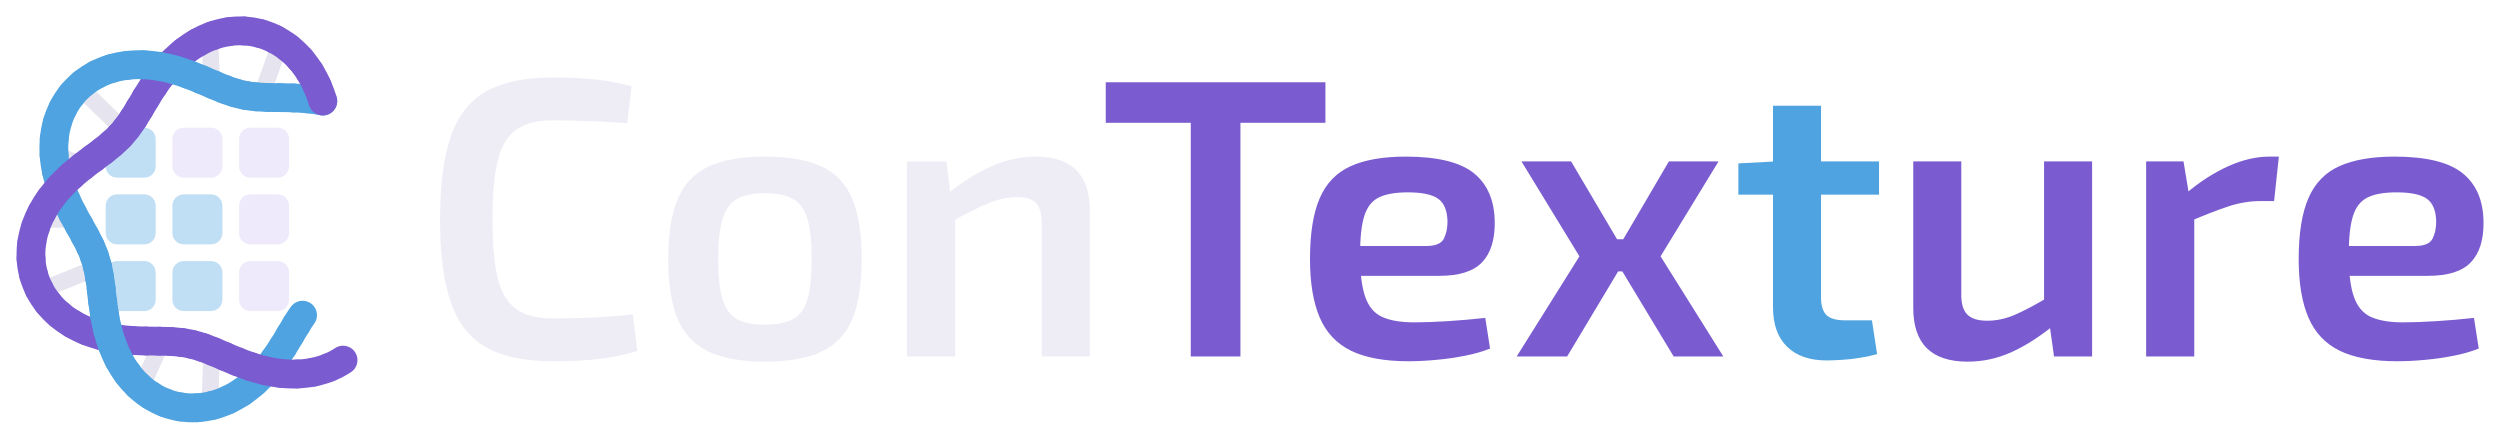
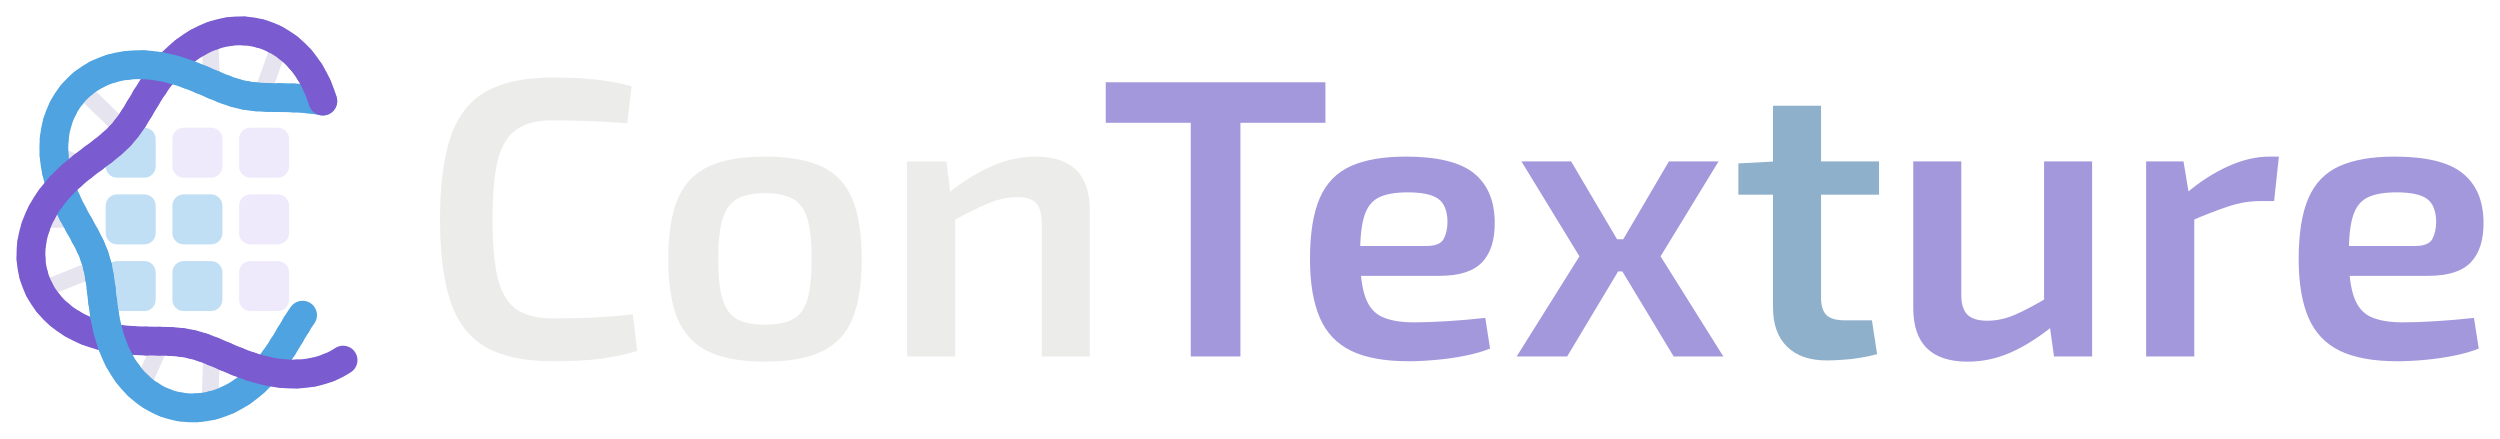
<svg xmlns="http://www.w3.org/2000/svg" width="615.4" height="108.0" viewBox="0 0 615.4 108.0" role="img" aria-label="ConTexture">
  <g transform="translate(-6.448 -5.701) scale(1.86567)">
    <rect x="17.40" y="19.90" width="6.6" height="6.6" rx="1.5" fill="#4fa3e0" fill-opacity="0.35" />
    <rect x="26.20" y="19.90" width="6.6" height="6.6" rx="1.5" fill="#cfc3f2" fill-opacity="0.35" />
    <rect x="35.00" y="19.90" width="6.6" height="6.6" rx="1.5" fill="#cfc3f2" fill-opacity="0.35" />
    <rect x="17.40" y="28.70" width="6.6" height="6.6" rx="1.5" fill="#4fa3e0" fill-opacity="0.35" />
    <rect x="26.20" y="28.70" width="6.6" height="6.6" rx="1.5" fill="#4fa3e0" fill-opacity="0.35" />
    <rect x="35.00" y="28.70" width="6.6" height="6.6" rx="1.5" fill="#cfc3f2" fill-opacity="0.35" />
    <rect x="17.40" y="37.50" width="6.6" height="6.6" rx="1.5" fill="#4fa3e0" fill-opacity="0.35" />
    <rect x="26.20" y="37.50" width="6.6" height="6.6" rx="1.5" fill="#4fa3e0" fill-opacity="0.35" />
    <rect x="35.00" y="37.50" width="6.6" height="6.6" rx="1.5" fill="#cfc3f2" fill-opacity="0.35" />
    <line x1="40.49" y1="8.66" x2="37.87" y2="15.87" stroke="#e6e4ee" stroke-width="2.2" stroke-linecap="round" />
    <line x1="31.16" y1="7.89" x2="31.38" y2="14.13" stroke="#e6e4ee" stroke-width="2.2" stroke-linecap="round" />
    <line x1="19.90" y1="20.31" x2="13.89" y2="14.51" stroke="#e6e4ee" stroke-width="2.2" stroke-linecap="round" />
    <line x1="14.48" y1="24.92" x2="10.58" y2="23.35" stroke="#e6e4ee" stroke-width="2.2" stroke-linecap="round" />
    <line x1="8.53" y1="32.00" x2="13.47" y2="32.00" stroke="#e6e4ee" stroke-width="2.2" stroke-linecap="round" />
    <line x1="8.72" y1="41.41" x2="16.34" y2="38.33" stroke="#e6e4ee" stroke-width="2.2" stroke-linecap="round" />
    <line x1="24.84" y1="48.08" x2="22.08" y2="54.29" stroke="#e6e4ee" stroke-width="2.2" stroke-linecap="round" />
    <line x1="31.39" y1="49.35" x2="31.14" y2="56.62" stroke="#e6e4ee" stroke-width="2.2" stroke-linecap="round" />
    <path d="M 37.75 7.47 L 37.24 7.35 L 36.72 7.25 L 36.20 7.19 L 35.67 7.14" fill="none" stroke="#7a5cd0" stroke-width="3.8" stroke-linecap="round" />
    <path d="M 35.67 7.14 L 35.14 7.13 L 34.61 7.14 L 34.08 7.18 L 33.56 7.25" fill="none" stroke="#7a5cd0" stroke-width="3.8" stroke-linecap="round" />
    <path d="M 33.56 7.25 L 33.03 7.34 L 32.51 7.46 L 32.00 7.60 L 31.49 7.77" fill="none" stroke="#7a5cd0" stroke-width="3.8" stroke-linecap="round" />
    <path d="M 31.49 7.77 L 30.99 7.96 L 30.50 8.17 L 30.02 8.41 L 29.55 8.66" fill="none" stroke="#7a5cd0" stroke-width="3.8" stroke-linecap="round" />
    <path d="M 29.55 8.66 L 29.09 8.93 L 28.64 9.22 L 28.20 9.53 L 27.78 9.85" fill="none" stroke="#7a5cd0" stroke-width="3.8" stroke-linecap="round" />
    <path d="M 27.78 9.85 L 27.36 10.19 L 26.97 10.54 L 26.58 10.90 L 26.21 11.27" fill="none" stroke="#7a5cd0" stroke-width="3.8" stroke-linecap="round" />
    <path d="M 26.21 11.27 L 25.85 11.64 L 25.51 12.03 L 25.18 12.42 L 24.86 12.81" fill="none" stroke="#7a5cd0" stroke-width="3.8" stroke-linecap="round" />
    <path d="M 24.86 12.81 L 24.56 13.21 L 24.27 13.60 L 23.99 14.00 L 23.72 14.40" fill="none" stroke="#7a5cd0" stroke-width="3.8" stroke-linecap="round" />
    <path d="M 23.72 14.40 L 23.46 14.79 L 23.21 15.18 L 22.97 15.57 L 22.73 15.95" fill="none" stroke="#7a5cd0" stroke-width="3.8" stroke-linecap="round" />
    <path d="M 22.73 15.95 L 22.51 16.33 L 22.29 16.70 L 22.07 17.06 L 21.86 17.41" fill="none" stroke="#7a5cd0" stroke-width="3.8" stroke-linecap="round" />
    <path d="M 21.86 17.41 L 21.65 17.76 L 21.45 18.10 L 21.24 18.43 L 21.04 18.75" fill="none" stroke="#7a5cd0" stroke-width="3.8" stroke-linecap="round" />
    <path d="M 21.04 18.75 L 20.83 19.06 L 20.62 19.36 L 20.41 19.66 L 20.19 19.94" fill="none" stroke="#7a5cd0" stroke-width="3.8" stroke-linecap="round" />
    <path d="M 20.19 19.94 L 19.97 20.22 L 19.75 20.49 L 19.52 20.76 L 19.28 21.02" fill="none" stroke="#7a5cd0" stroke-width="3.8" stroke-linecap="round" />
    <path d="M 7.88 39.28 L 8.03 39.79 L 8.21 40.28 L 8.41 40.77 L 8.64 41.25" fill="none" stroke="#7a5cd0" stroke-width="3.8" stroke-linecap="round" />
    <path d="M 8.64 41.25 L 8.89 41.71 L 9.17 42.17 L 9.47 42.60 L 9.79 43.03" fill="none" stroke="#7a5cd0" stroke-width="3.8" stroke-linecap="round" />
    <path d="M 9.79 43.03 L 10.13 43.43 L 10.49 43.83 L 10.87 44.20 L 11.27 44.55" fill="none" stroke="#7a5cd0" stroke-width="3.8" stroke-linecap="round" />
    <path d="M 11.27 44.55 L 11.68 44.89 L 12.11 45.21 L 12.56 45.51 L 13.01 45.79" fill="none" stroke="#7a5cd0" stroke-width="3.8" stroke-linecap="round" />
    <path d="M 13.01 45.79 L 13.48 46.06 L 13.96 46.30 L 14.44 46.53 L 14.93 46.73" fill="none" stroke="#7a5cd0" stroke-width="3.8" stroke-linecap="round" />
    <path d="M 14.93 46.73 L 15.43 46.92 L 15.93 47.09 L 16.43 47.24 L 16.94 47.38" fill="none" stroke="#7a5cd0" stroke-width="3.8" stroke-linecap="round" />
    <path d="M 16.94 47.38 L 17.44 47.50 L 17.95 47.61 L 18.45 47.70 L 18.95 47.78" fill="none" stroke="#7a5cd0" stroke-width="3.8" stroke-linecap="round" />
    <path d="M 18.95 47.78 L 19.44 47.84 L 19.93 47.90 L 20.42 47.94 L 20.90 47.97" fill="none" stroke="#7a5cd0" stroke-width="3.8" stroke-linecap="round" />
    <path d="M 20.90 47.97 L 21.37 48.00 L 21.83 48.02 L 22.29 48.04 L 22.73 48.05" fill="none" stroke="#7a5cd0" stroke-width="3.8" stroke-linecap="round" />
    <path d="M 22.73 48.05 L 23.17 48.06 L 23.60 48.06 L 24.02 48.07 L 24.44 48.07" fill="none" stroke="#7a5cd0" stroke-width="3.8" stroke-linecap="round" />
    <path d="M 24.44 48.07 L 24.84 48.08 L 25.24 48.09 L 25.62 48.10 L 26.00 48.12" fill="none" stroke="#7a5cd0" stroke-width="3.8" stroke-linecap="round" />
    <path d="M 26.00 48.12 L 26.38 48.14 L 26.74 48.17 L 27.11 48.21 L 27.46 48.25" fill="none" stroke="#7a5cd0" stroke-width="3.8" stroke-linecap="round" />
    <path d="M 27.46 48.25 L 27.81 48.30 L 28.16 48.36 L 28.51 48.43 L 28.85 48.51" fill="none" stroke="#7a5cd0" stroke-width="3.8" stroke-linecap="round" />
    <path d="M 46.05 16.39 L 45.55 16.30 L 45.05 16.22 L 44.56 16.16 L 44.07 16.10" fill="none" stroke="#4fa3e0" stroke-width="3.8" stroke-linecap="round" />
    <path d="M 44.07 16.10 L 43.58 16.06 L 43.10 16.03 L 42.63 16.00 L 42.17 15.98" fill="none" stroke="#4fa3e0" stroke-width="3.8" stroke-linecap="round" />
    <path d="M 42.17 15.98 L 41.71 15.96 L 41.27 15.95 L 40.83 15.94 L 40.40 15.94" fill="none" stroke="#4fa3e0" stroke-width="3.8" stroke-linecap="round" />
    <path d="M 40.40 15.94 L 39.98 15.93 L 39.56 15.93 L 39.16 15.92 L 38.76 15.91" fill="none" stroke="#4fa3e0" stroke-width="3.8" stroke-linecap="round" />
    <path d="M 38.76 15.91 L 38.38 15.90 L 38.00 15.88 L 37.62 15.86 L 37.26 15.83" fill="none" stroke="#4fa3e0" stroke-width="3.8" stroke-linecap="round" />
    <path d="M 37.26 15.83 L 36.89 15.79 L 36.54 15.75 L 36.19 15.70 L 35.84 15.64" fill="none" stroke="#4fa3e0" stroke-width="3.8" stroke-linecap="round" />
    <path d="M 12.93 15.54 L 12.61 15.96 L 12.31 16.39 L 12.03 16.84 L 11.78 17.31" fill="none" stroke="#4fa3e0" stroke-width="3.8" stroke-linecap="round" />
    <path d="M 11.78 17.31 L 11.55 17.79 L 11.34 18.28 L 11.16 18.78 L 11.00 19.28" fill="none" stroke="#4fa3e0" stroke-width="3.8" stroke-linecap="round" />
    <path d="M 11.00 19.28 L 10.87 19.80 L 10.76 20.32 L 10.68 20.85 L 10.61 21.38" fill="none" stroke="#4fa3e0" stroke-width="3.8" stroke-linecap="round" />
    <path d="M 10.61 21.38 L 10.58 21.92 L 10.56 22.45 L 10.57 22.99 L 10.59 23.52" fill="none" stroke="#4fa3e0" stroke-width="3.8" stroke-linecap="round" />
    <path d="M 10.59 23.52 L 10.64 24.06 L 10.71 24.59 L 10.79 25.11 L 10.90 25.63" fill="none" stroke="#4fa3e0" stroke-width="3.8" stroke-linecap="round" />
    <path d="M 10.90 25.63 L 11.02 26.14 L 11.15 26.65 L 11.30 27.14 L 11.46 27.63" fill="none" stroke="#4fa3e0" stroke-width="3.8" stroke-linecap="round" />
    <path d="M 11.46 27.63 L 11.63 28.11 L 11.81 28.59 L 12.00 29.05 L 12.20 29.50" fill="none" stroke="#4fa3e0" stroke-width="3.8" stroke-linecap="round" />
    <path d="M 12.20 29.50 L 12.41 29.94 L 12.61 30.37 L 12.83 30.79 L 13.04 31.21" fill="none" stroke="#4fa3e0" stroke-width="3.8" stroke-linecap="round" />
    <path d="M 13.04 31.21 L 13.25 31.61 L 13.47 32.00 L 13.68 32.38 L 13.89 32.76" fill="none" stroke="#4fa3e0" stroke-width="3.8" stroke-linecap="round" />
    <path d="M 13.89 32.76 L 14.10 33.13 L 14.30 33.49 L 14.49 33.84 L 14.68 34.19" fill="none" stroke="#4fa3e0" stroke-width="3.8" stroke-linecap="round" />
    <path d="M 14.68 34.19 L 14.87 34.53 L 15.04 34.87 L 15.21 35.20 L 15.37 35.54" fill="none" stroke="#4fa3e0" stroke-width="3.8" stroke-linecap="round" />
    <path d="M 15.37 35.54 L 15.52 35.87 L 15.66 36.20 L 15.79 36.53 L 15.91 36.86" fill="none" stroke="#4fa3e0" stroke-width="3.8" stroke-linecap="round" />
    <path d="M 27.28 56.75 L 27.80 56.81 L 28.33 56.86 L 28.86 56.87 L 29.39 56.86" fill="none" stroke="#4fa3e0" stroke-width="3.8" stroke-linecap="round" />
    <path d="M 29.39 56.86 L 29.92 56.82 L 30.44 56.75 L 30.97 56.66 L 31.49 56.54" fill="none" stroke="#4fa3e0" stroke-width="3.8" stroke-linecap="round" />
    <path d="M 31.49 56.54 L 32.00 56.40 L 32.51 56.23 L 33.01 56.04 L 33.50 55.83" fill="none" stroke="#4fa3e0" stroke-width="3.8" stroke-linecap="round" />
    <path d="M 33.50 55.83 L 33.98 55.59 L 34.45 55.34 L 34.91 55.07 L 35.36 54.78" fill="none" stroke="#4fa3e0" stroke-width="3.8" stroke-linecap="round" />
    <path d="M 35.36 54.78 L 35.80 54.47 L 36.22 54.15 L 36.64 53.81 L 37.03 53.46" fill="none" stroke="#4fa3e0" stroke-width="3.8" stroke-linecap="round" />
    <path d="M 37.03 53.46 L 37.42 53.10 L 37.79 52.73 L 38.15 52.36 L 38.49 51.97" fill="none" stroke="#4fa3e0" stroke-width="3.8" stroke-linecap="round" />
    <path d="M 38.49 51.97 L 38.82 51.58 L 39.14 51.19 L 39.44 50.79 L 39.73 50.40" fill="none" stroke="#4fa3e0" stroke-width="3.8" stroke-linecap="round" />
    <path d="M 39.73 50.40 L 40.01 50.00 L 40.28 49.60 L 40.54 49.21 L 40.79 48.82" fill="none" stroke="#4fa3e0" stroke-width="3.8" stroke-linecap="round" />
    <path d="M 40.79 48.82 L 41.03 48.43 L 41.27 48.05 L 41.49 47.67 L 41.71 47.30" fill="none" stroke="#4fa3e0" stroke-width="3.8" stroke-linecap="round" />
    <path d="M 41.71 47.30 L 41.93 46.94 L 42.14 46.59 L 42.35 46.24 L 42.55 45.90" fill="none" stroke="#4fa3e0" stroke-width="3.8" stroke-linecap="round" />
    <path d="M 42.55 45.90 L 42.76 45.57 L 42.96 45.25 L 43.17 44.94 L 43.38 44.64" fill="none" stroke="#4fa3e0" stroke-width="3.8" stroke-linecap="round" />
    <path d="M 46.05 16.39 L 45.89 15.90 L 45.72 15.41 L 45.53 14.93 L 45.33 14.44" fill="none" stroke="#7a5cd0" stroke-width="3.8" stroke-linecap="round" />
    <path d="M 45.33 14.44 L 45.11 13.96 L 44.87 13.49 L 44.61 13.02 L 44.34 12.56" fill="none" stroke="#7a5cd0" stroke-width="3.8" stroke-linecap="round" />
    <path d="M 44.34 12.56 L 44.04 12.11 L 43.73 11.68 L 43.41 11.25 L 43.06 10.84" fill="none" stroke="#7a5cd0" stroke-width="3.8" stroke-linecap="round" />
    <path d="M 43.06 10.84 L 42.70 10.45 L 42.32 10.07 L 41.92 9.71 L 41.51 9.37" fill="none" stroke="#7a5cd0" stroke-width="3.8" stroke-linecap="round" />
    <path d="M 41.51 9.37 L 41.09 9.05 L 40.64 8.76 L 40.19 8.48 L 39.72 8.23" fill="none" stroke="#7a5cd0" stroke-width="3.8" stroke-linecap="round" />
    <path d="M 39.72 8.23 L 39.25 8.00 L 38.76 7.80 L 38.26 7.62 L 37.75 7.47" fill="none" stroke="#7a5cd0" stroke-width="3.8" stroke-linecap="round" />
    <path d="M 19.28 21.02 L 19.03 21.27 L 18.78 21.52 L 18.51 21.76 L 18.24 22.00" fill="none" stroke="#7a5cd0" stroke-width="3.8" stroke-linecap="round" />
    <path d="M 18.24 22.00 L 17.96 22.24 L 17.67 22.48 L 17.38 22.72 L 17.07 22.96" fill="none" stroke="#7a5cd0" stroke-width="3.8" stroke-linecap="round" />
    <path d="M 17.07 22.96 L 16.76 23.20 L 16.43 23.44 L 16.10 23.69 L 15.77 23.94" fill="none" stroke="#7a5cd0" stroke-width="3.8" stroke-linecap="round" />
    <path d="M 15.77 23.94 L 15.42 24.20 L 15.07 24.46 L 14.72 24.73 L 14.36 25.01" fill="none" stroke="#7a5cd0" stroke-width="3.8" stroke-linecap="round" />
    <path d="M 14.36 25.01 L 13.99 25.30 L 13.63 25.60 L 13.26 25.91 L 12.90 26.23" fill="none" stroke="#7a5cd0" stroke-width="3.8" stroke-linecap="round" />
    <path d="M 12.90 26.23 L 12.53 26.56 L 12.17 26.91 L 11.81 27.26 L 11.46 27.63" fill="none" stroke="#7a5cd0" stroke-width="3.8" stroke-linecap="round" />
    <path d="M 11.46 27.63 L 11.11 28.02 L 10.78 28.41 L 10.45 28.82 L 10.13 29.24" fill="none" stroke="#7a5cd0" stroke-width="3.8" stroke-linecap="round" />
    <path d="M 10.13 29.24 L 9.82 29.67 L 9.53 30.11 L 9.26 30.57 L 9.00 31.04" fill="none" stroke="#7a5cd0" stroke-width="3.8" stroke-linecap="round" />
    <path d="M 9.00 31.04 L 8.75 31.51 L 8.53 32.00 L 8.33 32.50 L 8.15 33.00" fill="none" stroke="#7a5cd0" stroke-width="3.8" stroke-linecap="round" />
    <path d="M 8.15 33.00 L 7.99 33.51 L 7.85 34.03 L 7.74 34.55 L 7.65 35.08" fill="none" stroke="#7a5cd0" stroke-width="3.8" stroke-linecap="round" />
    <path d="M 7.65 35.08 L 7.58 35.61 L 7.55 36.14 L 7.54 36.67 L 7.55 37.20" fill="none" stroke="#7a5cd0" stroke-width="3.8" stroke-linecap="round" />
    <path d="M 7.55 37.20 L 7.59 37.72 L 7.66 38.25 L 7.76 38.77 L 7.88 39.28" fill="none" stroke="#7a5cd0" stroke-width="3.8" stroke-linecap="round" />
    <path d="M 28.85 48.51 L 29.19 48.60 L 29.53 48.69 L 29.88 48.80 L 30.22 48.91" fill="none" stroke="#7a5cd0" stroke-width="3.8" stroke-linecap="round" />
    <path d="M 30.22 48.91 L 30.57 49.03 L 30.92 49.17 L 31.27 49.30 L 31.63 49.45" fill="none" stroke="#7a5cd0" stroke-width="3.8" stroke-linecap="round" />
    <path d="M 31.63 49.45 L 32.00 49.60 L 32.37 49.76 L 32.75 49.92 L 33.14 50.09" fill="none" stroke="#7a5cd0" stroke-width="3.8" stroke-linecap="round" />
    <path d="M 33.14 50.09 L 33.53 50.26 L 33.94 50.43 L 34.35 50.60 L 34.77 50.77" fill="none" stroke="#7a5cd0" stroke-width="3.8" stroke-linecap="round" />
    <path d="M 34.77 50.77 L 35.20 50.94 L 35.65 51.11 L 36.10 51.27 L 36.56 51.43" fill="none" stroke="#7a5cd0" stroke-width="3.8" stroke-linecap="round" />
    <path d="M 36.56 51.43 L 37.03 51.58 L 37.51 51.72 L 37.99 51.85 L 38.49 51.97" fill="none" stroke="#7a5cd0" stroke-width="3.8" stroke-linecap="round" />
    <path d="M 38.49 51.97 L 38.99 52.08 L 39.50 52.18 L 40.02 52.26 L 40.54 52.32" fill="none" stroke="#7a5cd0" stroke-width="3.8" stroke-linecap="round" />
    <path d="M 40.54 52.32 L 41.07 52.37 L 41.60 52.40 L 42.13 52.41 L 42.67 52.40" fill="none" stroke="#7a5cd0" stroke-width="3.8" stroke-linecap="round" />
    <path d="M 42.67 52.40 L 43.20 52.37 L 43.73 52.32 L 44.27 52.25 L 44.79 52.16" fill="none" stroke="#7a5cd0" stroke-width="3.8" stroke-linecap="round" />
    <path d="M 44.79 52.16 L 45.32 52.04 L 45.83 51.90 L 46.34 51.74 L 46.84 51.55" fill="none" stroke="#7a5cd0" stroke-width="3.8" stroke-linecap="round" />
    <path d="M 46.84 51.55 L 47.33 51.34 L 47.81 51.11 L 48.27 50.85 L 48.72 50.57" fill="none" stroke="#7a5cd0" stroke-width="3.8" stroke-linecap="round" />
    <path d="M 35.84 15.64 L 35.49 15.57 L 35.15 15.49 L 34.81 15.40 L 34.47 15.31" fill="none" stroke="#4fa3e0" stroke-width="3.8" stroke-linecap="round" />
    <path d="M 34.47 15.31 L 34.12 15.20 L 33.78 15.09 L 33.43 14.97 L 33.08 14.83" fill="none" stroke="#4fa3e0" stroke-width="3.8" stroke-linecap="round" />
    <path d="M 33.08 14.83 L 32.73 14.70 L 32.37 14.55 L 32.00 14.40 L 31.63 14.24" fill="none" stroke="#4fa3e0" stroke-width="3.8" stroke-linecap="round" />
    <path d="M 31.63 14.24 L 31.25 14.08 L 30.86 13.91 L 30.47 13.74 L 30.06 13.57" fill="none" stroke="#4fa3e0" stroke-width="3.8" stroke-linecap="round" />
    <path d="M 30.06 13.57 L 29.65 13.40 L 29.23 13.23 L 28.80 13.06 L 28.35 12.89" fill="none" stroke="#4fa3e0" stroke-width="3.8" stroke-linecap="round" />
    <path d="M 28.35 12.89 L 27.90 12.73 L 27.44 12.57 L 26.97 12.42 L 26.49 12.28" fill="none" stroke="#4fa3e0" stroke-width="3.8" stroke-linecap="round" />
    <path d="M 26.49 12.28 L 26.01 12.15 L 25.51 12.03 L 25.01 11.92 L 24.50 11.82" fill="none" stroke="#4fa3e0" stroke-width="3.8" stroke-linecap="round" />
    <path d="M 24.50 11.82 L 23.98 11.74 L 23.46 11.68 L 22.93 11.63 L 22.40 11.60" fill="none" stroke="#4fa3e0" stroke-width="3.8" stroke-linecap="round" />
    <path d="M 22.40 11.60 L 21.87 11.59 L 21.33 11.60 L 20.80 11.63 L 20.27 11.68" fill="none" stroke="#4fa3e0" stroke-width="3.8" stroke-linecap="round" />
    <path d="M 20.27 11.68 L 19.73 11.75 L 19.21 11.84 L 18.68 11.96 L 18.17 12.10" fill="none" stroke="#4fa3e0" stroke-width="3.8" stroke-linecap="round" />
    <path d="M 18.17 12.10 L 17.66 12.26 L 17.16 12.45 L 16.67 12.66 L 16.19 12.89" fill="none" stroke="#4fa3e0" stroke-width="3.8" stroke-linecap="round" />
    <path d="M 16.19 12.89 L 15.73 13.15 L 15.28 13.43 L 14.84 13.73 L 14.42 14.05" fill="none" stroke="#4fa3e0" stroke-width="3.8" stroke-linecap="round" />
    <path d="M 14.42 14.05 L 14.02 14.39 L 13.64 14.76 L 13.27 15.14 L 12.93 15.54" fill="none" stroke="#4fa3e0" stroke-width="3.8" stroke-linecap="round" />
    <path d="M 15.91 36.86 L 16.02 37.19 L 16.13 37.53 L 16.22 37.87 L 16.31 38.21" fill="none" stroke="#4fa3e0" stroke-width="3.8" stroke-linecap="round" />
    <path d="M 16.31 38.21 L 16.39 38.56 L 16.46 38.92 L 16.53 39.28 L 16.59 39.65" fill="none" stroke="#4fa3e0" stroke-width="3.8" stroke-linecap="round" />
    <path d="M 16.59 39.65 L 16.65 40.02 L 16.71 40.41 L 16.76 40.80 L 16.81 41.20" fill="none" stroke="#4fa3e0" stroke-width="3.8" stroke-linecap="round" />
    <path d="M 16.81 41.20 L 16.85 41.61 L 16.90 42.03 L 16.95 42.46 L 17.01 42.89" fill="none" stroke="#4fa3e0" stroke-width="3.8" stroke-linecap="round" />
    <path d="M 17.01 42.89 L 17.07 43.34 L 17.13 43.79 L 17.20 44.25 L 17.27 44.71" fill="none" stroke="#4fa3e0" stroke-width="3.8" stroke-linecap="round" />
    <path d="M 17.27 44.71 L 17.36 45.18 L 17.45 45.66 L 17.56 46.14 L 17.68 46.63" fill="none" stroke="#4fa3e0" stroke-width="3.8" stroke-linecap="round" />
    <path d="M 17.68 46.63 L 17.81 47.12 L 17.95 47.61 L 18.11 48.10 L 18.28 48.59" fill="none" stroke="#4fa3e0" stroke-width="3.8" stroke-linecap="round" />
    <path d="M 18.28 48.59 L 18.47 49.07 L 18.67 49.56 L 18.89 50.04 L 19.13 50.51" fill="none" stroke="#4fa3e0" stroke-width="3.8" stroke-linecap="round" />
    <path d="M 19.13 50.51 L 19.39 50.98 L 19.66 51.44 L 19.96 51.89 L 20.27 52.32" fill="none" stroke="#4fa3e0" stroke-width="3.8" stroke-linecap="round" />
    <path d="M 20.27 52.32 L 20.59 52.75 L 20.94 53.16 L 21.30 53.55 L 21.68 53.93" fill="none" stroke="#4fa3e0" stroke-width="3.8" stroke-linecap="round" />
    <path d="M 21.68 53.93 L 22.08 54.29 L 22.49 54.63 L 22.91 54.95 L 23.36 55.24" fill="none" stroke="#4fa3e0" stroke-width="3.8" stroke-linecap="round" />
    <path d="M 23.36 55.24 L 23.81 55.52 L 24.28 55.77 L 24.75 56.00 L 25.24 56.20" fill="none" stroke="#4fa3e0" stroke-width="3.8" stroke-linecap="round" />
    <path d="M 25.24 56.20 L 25.74 56.38 L 26.25 56.53 L 26.76 56.65 L 27.28 56.75" fill="none" stroke="#4fa3e0" stroke-width="3.8" stroke-linecap="round" />
  </g>
  <g transform="translate(-91.858 -26.000) scale(2.5)">
-     <path d="M 91.15 18.03 Q 92.99 18.03 94.28 18.13 Q 95.57 18.22 96.67 18.40 Q 97.76 18.58 98.93 18.89 L 98.51 22.53 Q 97.29 22.45 96.23 22.39 Q 95.18 22.33 93.98 22.30 Q 92.79 22.25 91.15 22.25 Q 88.88 22.25 87.59 23.16 Q 86.30 24.06 85.76 26.17 Q 85.24 28.28 85.24 32.00 Q 85.24 35.72 85.76 37.83 Q 86.30 39.94 87.59 40.85 Q 88.88 41.75 91.15 41.75 Q 93.77 41.75 95.55 41.65 Q 97.33 41.55 99.05 41.35 L 99.49 44.95 Q 97.72 45.50 95.84 45.73 Q 93.96 45.97 91.15 45.97 Q 87.08 45.97 84.65 44.62 Q 82.22 43.27 81.15 40.22 Q 80.07 37.17 80.07 32.00 Q 80.07 26.83 81.15 23.78 Q 82.22 20.73 84.65 19.38 Q 87.08 18.03 91.15 18.03 Z M 112.04 25.82 Q 115.57 25.82 117.66 26.80 Q 119.75 27.78 120.67 30.01 Q 121.59 32.23 121.59 35.91 Q 121.59 39.59 120.67 41.81 Q 119.75 44.01 117.66 45.01 Q 115.57 46.01 112.04 46.01 Q 108.60 46.01 106.50 45.01 Q 104.41 44.01 103.47 41.81 Q 102.54 39.59 102.54 35.91 Q 102.54 32.23 103.47 30.01 Q 104.41 27.78 106.50 26.80 Q 108.60 25.82 112.04 25.82 Z M 112.04 29.42 Q 110.32 29.42 109.32 29.99 Q 108.33 30.55 107.89 31.96 Q 107.46 33.37 107.46 35.91 Q 107.46 38.46 107.89 39.87 Q 108.33 41.28 109.32 41.83 Q 110.32 42.37 112.04 42.37 Q 113.80 42.37 114.82 41.83 Q 115.84 41.28 116.25 39.87 Q 116.66 38.46 116.66 35.91 Q 116.66 33.37 116.25 31.96 Q 115.84 30.55 114.82 29.99 Q 113.80 29.42 112.04 29.42 Z M 138.69 25.82 Q 144.05 25.82 144.05 31.10 L 144.05 45.50 L 139.32 45.50 L 139.32 32.55 Q 139.32 30.99 138.77 30.40 Q 138.22 29.81 136.93 29.81 Q 135.49 29.81 133.96 30.46 Q 132.43 31.10 130.28 32.31 L 130.08 29.46 Q 132.23 27.70 134.40 26.76 Q 136.58 25.82 138.69 25.82 Z M 129.93 26.29 L 130.40 30.04 L 130.79 30.59 L 130.79 45.50 L 126.05 45.50 L 126.05 26.29 L 129.93 26.29 Z" fill="#eeedf6" />
-     <path d="M 158.88 18.50 L 158.88 45.50 L 153.99 45.50 L 153.99 18.50 L 158.88 18.50 Z M 167.25 18.50 L 167.25 22.49 L 145.62 22.49 L 145.62 18.50 L 167.25 18.50 Z M 175.16 25.82 Q 179.81 25.82 181.85 27.44 Q 183.88 29.07 183.92 32.23 Q 183.96 34.86 182.69 36.21 Q 181.42 37.56 178.49 37.56 L 167.53 37.56 L 167.53 34.62 L 177.20 34.62 Q 178.52 34.62 178.90 33.92 Q 179.27 33.21 179.27 32.20 Q 179.23 30.59 178.35 29.97 Q 177.46 29.34 175.36 29.34 Q 173.51 29.34 172.49 29.85 Q 171.48 30.36 171.07 31.69 Q 170.66 33.01 170.66 35.52 Q 170.66 38.18 171.17 39.63 Q 171.67 41.08 172.85 41.61 Q 174.02 42.14 175.98 42.14 Q 177.43 42.14 179.32 42.02 Q 181.22 41.90 182.99 41.70 L 183.46 44.72 Q 182.40 45.15 181.03 45.42 Q 179.66 45.70 178.19 45.83 Q 176.72 45.97 175.43 45.97 Q 171.91 45.97 169.78 44.94 Q 167.65 43.90 166.69 41.67 Q 165.73 39.43 165.73 35.91 Q 165.73 32.12 166.69 29.91 Q 167.65 27.70 169.74 26.76 Q 171.83 25.82 175.16 25.82 Z M 205.96 26.29 L 200.25 35.64 L 206.43 45.50 L 201.54 45.50 L 195.59 35.64 L 201.07 26.29 L 205.96 26.29 Z M 191.44 26.29 L 196.96 35.64 L 191.05 45.50 L 186.08 45.50 L 192.26 35.64 L 186.55 26.29 L 191.44 26.29 Z M 198.91 33.96 L 198.91 37.12 L 193.67 37.12 L 193.67 33.96 L 198.91 33.96 Z M 229.86 26.29 L 229.86 39.28 Q 229.83 40.72 230.43 41.35 Q 231.04 41.98 232.41 41.98 Q 233.78 41.98 235.15 41.39 Q 236.51 40.80 238.47 39.63 L 238.94 42.45 Q 236.75 44.21 234.72 45.11 Q 232.68 46.01 230.49 46.01 Q 225.13 46.01 225.13 40.72 L 225.13 26.29 L 229.86 26.29 Z M 242.74 26.29 L 242.74 45.50 L 238.99 45.50 L 238.47 41.78 L 238.01 41.23 L 238.01 26.29 L 242.74 26.29 Z M 251.74 26.29 L 252.36 30.04 L 252.80 30.59 L 252.80 45.50 L 248.06 45.50 L 248.06 26.29 L 251.74 26.29 Z M 261.13 25.82 L 260.66 30.20 L 259.29 30.20 Q 257.76 30.20 256.20 30.71 Q 254.63 31.22 252.28 32.23 L 251.97 29.46 Q 254.01 27.73 256.12 26.78 Q 258.23 25.82 260.19 25.82 L 261.13 25.82 Z M 272.51 25.82 Q 277.17 25.82 279.20 27.44 Q 281.24 29.07 281.28 32.23 Q 281.32 34.86 280.05 36.21 Q 278.78 37.56 275.84 37.56 L 264.88 37.56 L 264.88 34.62 L 274.55 34.62 Q 275.88 34.62 276.25 33.92 Q 276.62 33.21 276.62 32.20 Q 276.58 30.59 275.70 29.97 Q 274.82 29.34 272.71 29.34 Q 270.87 29.34 269.85 29.85 Q 268.83 30.36 268.42 31.69 Q 268.01 33.01 268.01 35.52 Q 268.01 38.18 268.52 39.63 Q 269.03 41.08 270.20 41.61 Q 271.38 42.14 273.33 42.14 Q 274.78 42.14 276.68 42.02 Q 278.58 41.90 280.34 41.70 L 280.81 44.72 Q 279.75 45.15 278.38 45.42 Q 277.01 45.70 275.55 45.83 Q 274.08 45.97 272.79 45.97 Q 269.27 45.97 267.13 44.94 Q 265.00 43.90 264.04 41.67 Q 263.08 39.43 263.08 35.91 Q 263.08 32.12 264.04 29.91 Q 265.00 27.70 267.09 26.76 Q 269.19 25.82 272.51 25.82 Z" fill="#7a5cd0" />
-     <path d="M 216.05 20.81 L 216.05 39.71 Q 216.05 40.88 216.58 41.42 Q 217.11 41.94 218.40 41.94 L 221.06 41.94 L 221.57 45.27 Q 220.91 45.46 219.96 45.62 Q 219.02 45.78 218.12 45.83 Q 217.22 45.89 216.60 45.89 Q 214.09 45.89 212.71 44.54 Q 211.32 43.19 211.32 40.65 L 211.32 20.81 L 216.05 20.81 Z M 221.76 26.29 L 221.76 29.57 L 207.91 29.57 L 207.91 26.49 L 211.67 26.29 L 221.76 26.29 Z " fill="#4fa3e0" />
+     <path d="M 91.15 18.03 Q 92.99 18.03 94.28 18.13 Q 95.57 18.22 96.67 18.40 Q 97.76 18.58 98.93 18.89 L 98.51 22.53 Q 97.29 22.45 96.23 22.39 Q 95.18 22.33 93.98 22.30 Q 92.79 22.25 91.15 22.25 Q 88.88 22.25 87.59 23.16 Q 86.30 24.06 85.76 26.17 Q 85.24 28.28 85.24 32.00 Q 85.24 35.72 85.76 37.83 Q 86.30 39.94 87.59 40.85 Q 88.88 41.75 91.15 41.75 Q 93.77 41.75 95.55 41.65 Q 97.33 41.55 99.05 41.35 L 99.49 44.95 Q 97.72 45.50 95.84 45.73 Q 93.96 45.97 91.15 45.97 Q 87.08 45.97 84.65 44.62 Q 82.22 43.27 81.15 40.22 Q 80.07 37.17 80.07 32.00 Q 80.07 26.83 81.15 23.78 Q 82.22 20.73 84.65 19.38 Q 87.08 18.03 91.15 18.03 Z M 112.04 25.82 Q 115.57 25.82 117.66 26.80 Q 119.75 27.78 120.67 30.01 Q 121.59 32.23 121.59 35.91 Q 121.59 39.59 120.67 41.81 Q 119.75 44.01 117.66 45.01 Q 115.57 46.01 112.04 46.01 Q 108.60 46.01 106.50 45.01 Q 104.41 44.01 103.47 41.81 Q 102.54 39.59 102.54 35.91 Q 102.54 32.23 103.47 30.01 Q 104.41 27.78 106.50 26.80 Q 108.60 25.82 112.04 25.82 Z M 112.04 29.42 Q 110.32 29.42 109.32 29.99 Q 108.33 30.55 107.89 31.96 Q 107.46 33.37 107.46 35.91 Q 107.46 38.46 107.89 39.87 Q 108.33 41.28 109.32 41.83 Q 110.32 42.37 112.04 42.37 Q 113.80 42.37 114.82 41.83 Q 115.84 41.28 116.25 39.87 Q 116.66 38.46 116.66 35.91 Q 116.66 33.37 116.25 31.96 Q 115.84 30.55 114.82 29.99 Q 113.80 29.42 112.04 29.42 Z M 138.69 25.82 Q 144.05 25.82 144.05 31.10 L 144.05 45.50 L 139.32 45.50 L 139.32 32.55 Q 139.32 30.99 138.77 30.40 Q 138.22 29.81 136.93 29.81 Q 135.49 29.81 133.96 30.46 Q 132.43 31.10 130.28 32.31 L 130.08 29.46 Q 132.23 27.70 134.40 26.76 Q 136.58 25.82 138.69 25.82 Z M 129.93 26.29 L 130.40 30.04 L 130.79 30.59 L 130.79 45.50 L 126.05 45.50 L 126.05 26.29 L 129.93 26.29 Z" fill="#ececea" />
+     <path d="M 158.88 18.50 L 158.88 45.50 L 153.99 45.50 L 153.99 18.50 L 158.88 18.50 Z M 167.25 18.50 L 167.25 22.49 L 145.62 22.49 L 145.62 18.50 L 167.25 18.50 Z M 175.16 25.82 Q 179.81 25.82 181.85 27.44 Q 183.88 29.07 183.92 32.23 Q 183.96 34.86 182.69 36.21 Q 181.42 37.56 178.49 37.56 L 167.53 37.56 L 167.53 34.62 L 177.20 34.62 Q 178.52 34.62 178.90 33.92 Q 179.27 33.21 179.27 32.20 Q 179.23 30.59 178.35 29.97 Q 177.46 29.34 175.36 29.34 Q 173.51 29.34 172.49 29.85 Q 171.48 30.36 171.07 31.69 Q 170.66 33.01 170.66 35.52 Q 170.66 38.18 171.17 39.63 Q 171.67 41.08 172.85 41.61 Q 174.02 42.14 175.98 42.14 Q 177.43 42.14 179.32 42.02 Q 181.22 41.90 182.99 41.70 L 183.46 44.72 Q 182.40 45.15 181.03 45.42 Q 179.66 45.70 178.19 45.83 Q 176.72 45.97 175.43 45.97 Q 171.91 45.97 169.78 44.94 Q 167.65 43.90 166.69 41.67 Q 165.73 39.43 165.73 35.91 Q 165.73 32.12 166.69 29.91 Q 167.65 27.70 169.74 26.76 Q 171.83 25.82 175.16 25.82 Z M 205.96 26.29 L 200.25 35.64 L 206.43 45.50 L 201.54 45.50 L 195.59 35.64 L 201.07 26.29 L 205.96 26.29 Z M 191.44 26.29 L 196.96 35.64 L 191.05 45.50 L 186.08 45.50 L 192.26 35.64 L 186.55 26.29 L 191.44 26.29 Z M 198.91 33.96 L 198.91 37.12 L 193.67 37.12 L 193.67 33.96 L 198.91 33.96 Z M 229.86 26.29 L 229.86 39.28 Q 229.83 40.72 230.43 41.35 Q 231.04 41.98 232.41 41.98 Q 233.78 41.98 235.15 41.39 Q 236.51 40.80 238.47 39.63 L 238.94 42.45 Q 236.75 44.21 234.72 45.11 Q 232.68 46.01 230.49 46.01 Q 225.13 46.01 225.13 40.72 L 225.13 26.29 L 229.86 26.29 Z M 242.74 26.29 L 242.74 45.50 L 238.99 45.50 L 238.47 41.78 L 238.01 41.23 L 238.01 26.29 L 242.74 26.29 Z M 251.74 26.29 L 252.36 30.04 L 252.80 30.59 L 252.80 45.50 L 248.06 45.50 L 248.06 26.29 L 251.74 26.29 Z M 261.13 25.82 L 260.66 30.20 L 259.29 30.20 Q 257.76 30.20 256.20 30.71 Q 254.63 31.22 252.28 32.23 L 251.97 29.46 Q 254.01 27.73 256.12 26.78 Q 258.23 25.82 260.19 25.82 L 261.13 25.82 Z M 272.51 25.82 Q 277.17 25.82 279.20 27.44 Q 281.24 29.07 281.28 32.23 Q 281.32 34.86 280.05 36.21 Q 278.78 37.56 275.84 37.56 L 264.88 37.56 L 264.88 34.62 L 274.55 34.62 Q 275.88 34.62 276.25 33.92 Q 276.62 33.21 276.62 32.20 Q 276.58 30.59 275.70 29.97 Q 274.82 29.34 272.71 29.34 Q 270.87 29.34 269.85 29.85 Q 268.83 30.36 268.42 31.69 Q 268.01 33.01 268.01 35.52 Q 268.01 38.18 268.52 39.63 Q 269.03 41.08 270.20 41.61 Q 271.38 42.14 273.33 42.14 Q 274.78 42.14 276.68 42.02 Q 278.58 41.90 280.34 41.70 L 280.81 44.72 Q 279.75 45.15 278.38 45.42 Q 277.01 45.70 275.55 45.83 Q 274.08 45.97 272.79 45.97 Q 269.27 45.97 267.13 44.94 Q 265.00 43.90 264.04 41.67 Q 263.08 39.43 263.08 35.91 Q 263.08 32.12 264.04 29.91 Q 265.00 27.70 267.09 26.76 Q 269.19 25.82 272.51 25.82 Z" fill="#a398dc" />
+     <path d="M 216.05 20.81 L 216.05 39.71 Q 216.05 40.88 216.58 41.42 Q 217.11 41.94 218.40 41.94 L 221.06 41.94 L 221.57 45.27 Q 220.91 45.46 219.96 45.62 Q 219.02 45.78 218.12 45.83 Q 217.22 45.89 216.60 45.89 Q 214.09 45.89 212.71 44.54 Q 211.32 43.19 211.32 40.65 L 211.32 20.81 L 216.05 20.81 Z M 221.76 26.29 L 221.76 29.57 L 207.91 29.57 L 207.91 26.49 L 211.67 26.29 L 221.76 26.29 Z " fill="#8fb0cb" />
  </g>
</svg>
